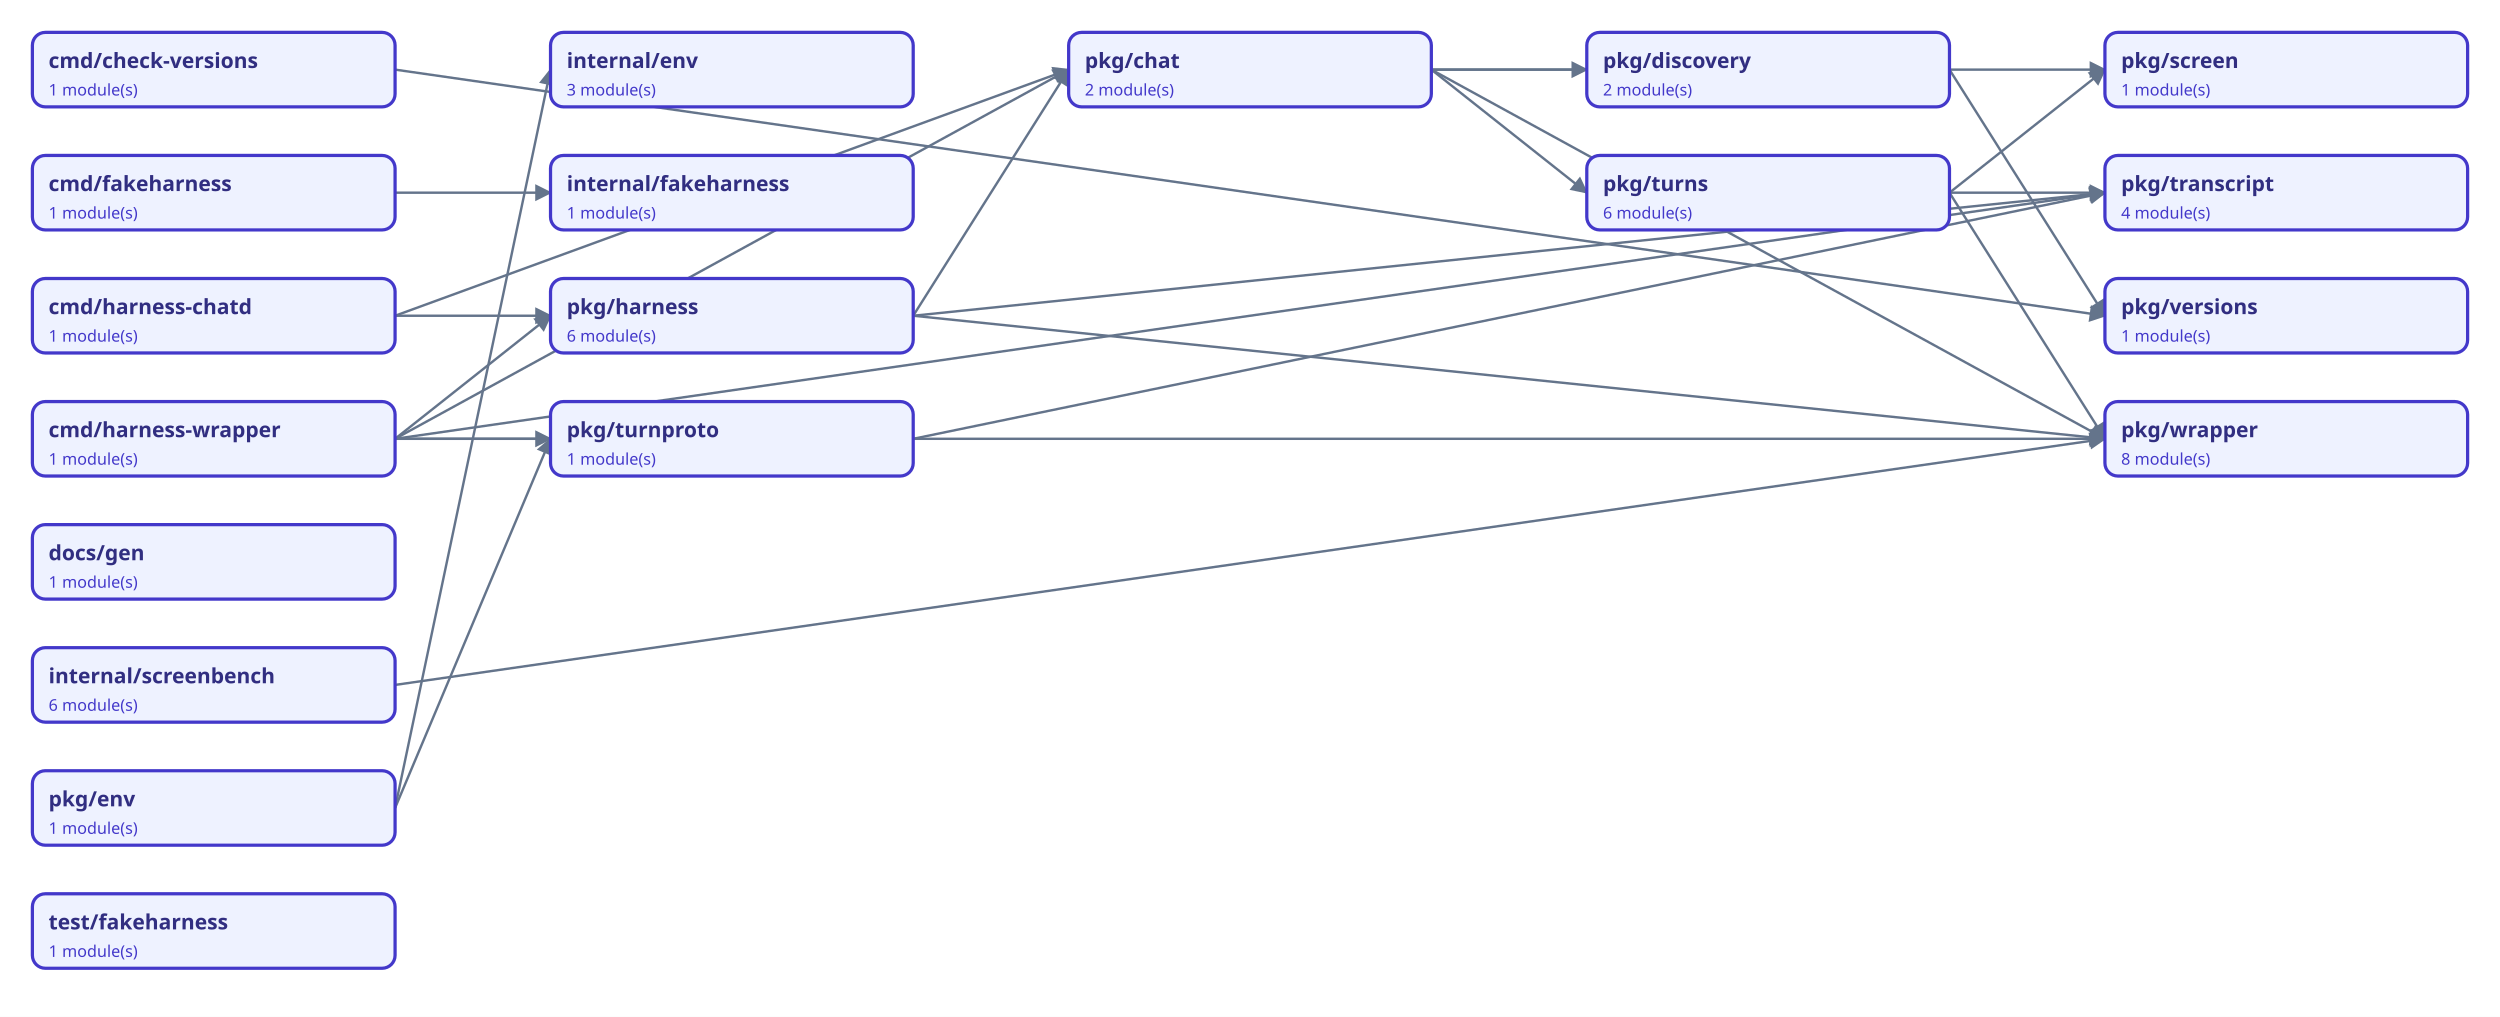
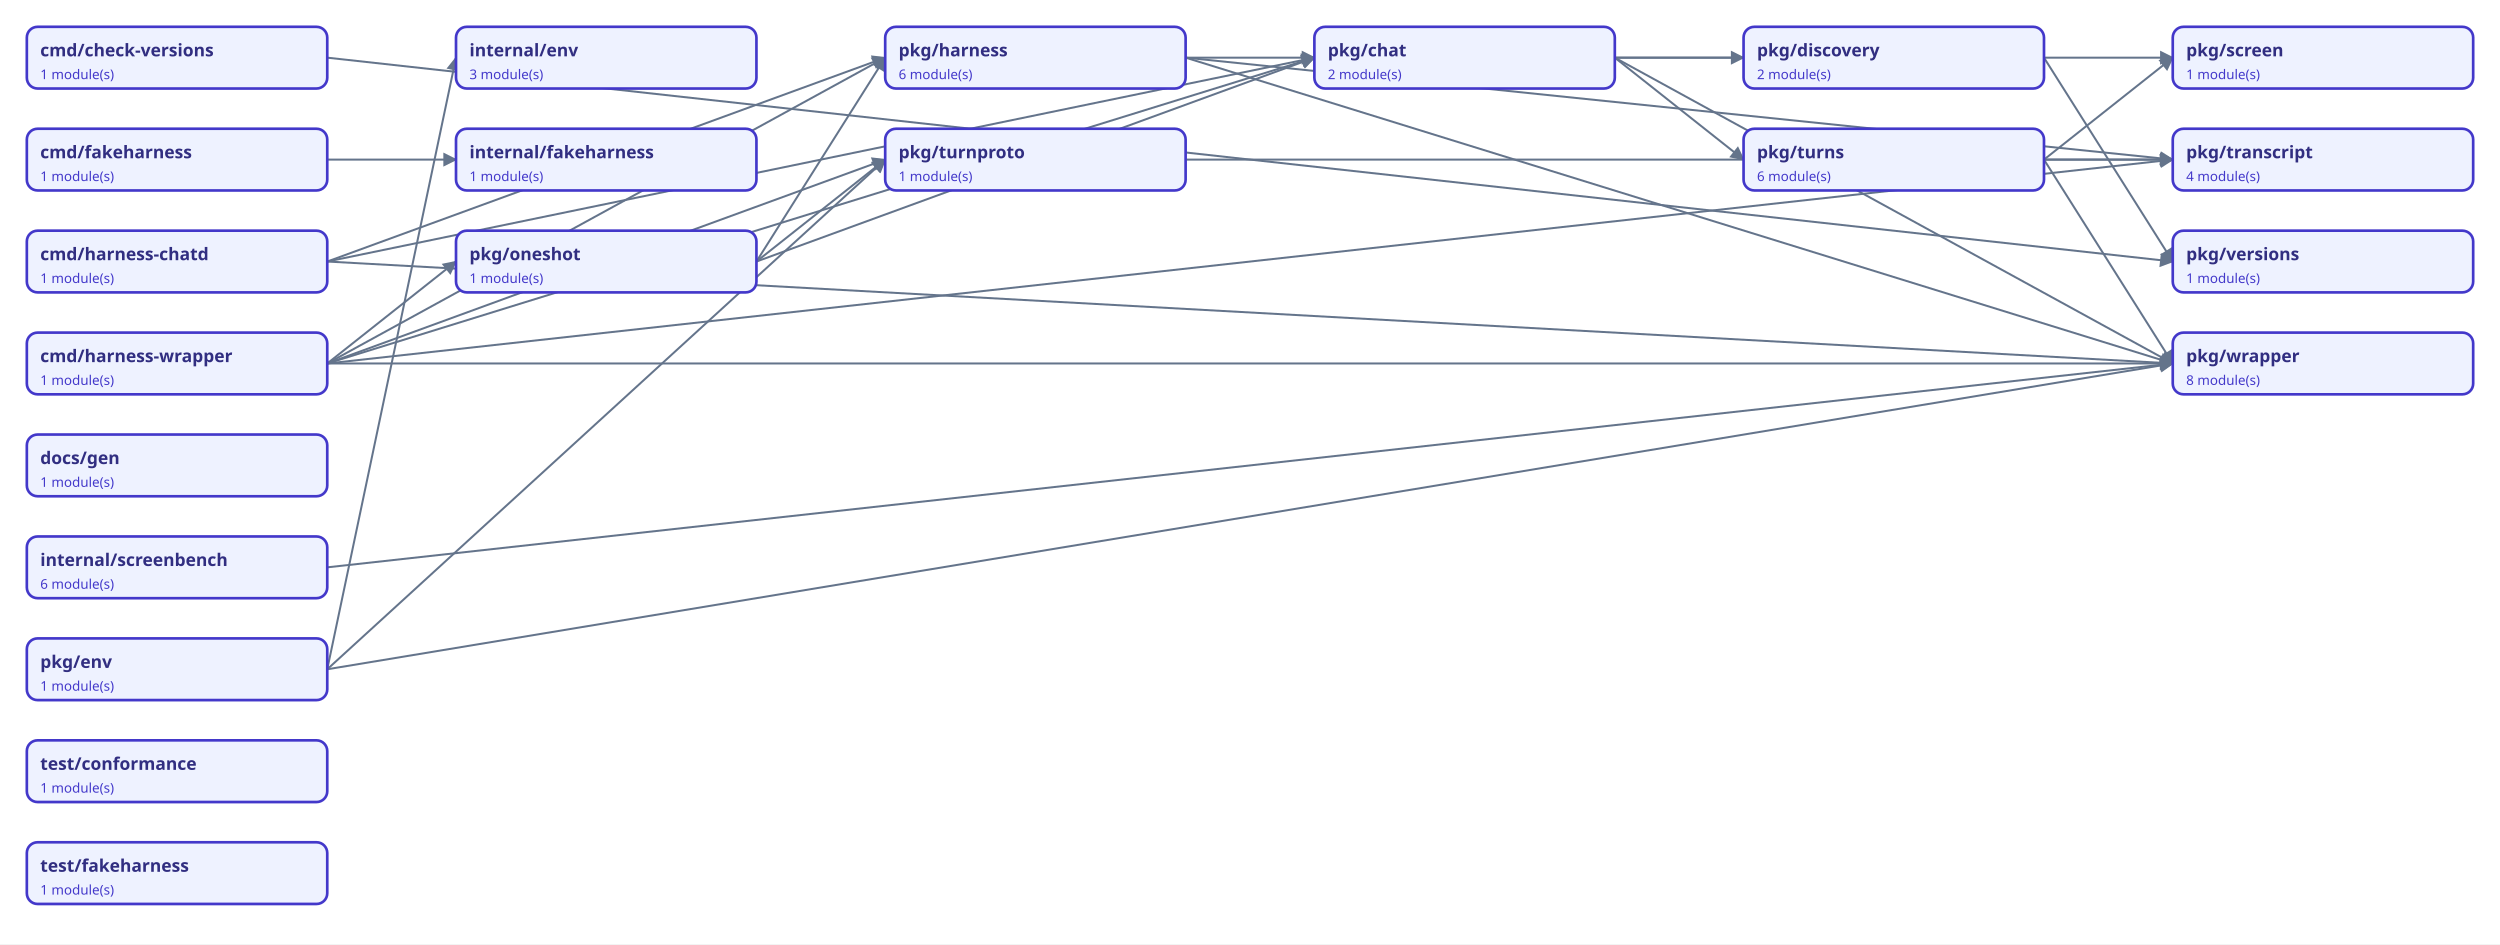
- <svg xmlns="http://www.w3.org/2000/svg" width="1544" height="628" viewBox="0 0 1544 628" font-family="ui-sans-serif, system-ui, sans-serif">
+ <svg xmlns="http://www.w3.org/2000/svg" width="1864" height="704" viewBox="0 0 1864 704" font-family="ui-sans-serif, system-ui, sans-serif">
  <defs>
    <marker id="arrow" viewBox="0 0 10 10" refX="9" refY="5" markerWidth="7" markerHeight="7" orient="auto-start-reverse">
      <path d="M0,0 L10,5 L0,10 z" fill="#64748b" />
    </marker>
  </defs>
  <rect width="100%" height="100%" fill="#ffffff" />
-   <line x1="244" y1="43" x2="1300" y2="195" stroke="#64748b" stroke-width="1.5" marker-end="url(#arrow)" />
+   <line x1="244" y1="43" x2="1620" y2="195" stroke="#64748b" stroke-width="1.5" marker-end="url(#arrow)" />
  <line x1="244" y1="119" x2="340" y2="119" stroke="#64748b" stroke-width="1.5" marker-end="url(#arrow)" />
+   <line x1="244" y1="195" x2="980" y2="43" stroke="#64748b" stroke-width="1.5" marker-end="url(#arrow)" />
  <line x1="244" y1="195" x2="660" y2="43" stroke="#64748b" stroke-width="1.5" marker-end="url(#arrow)" />
-   <line x1="244" y1="195" x2="340" y2="195" stroke="#64748b" stroke-width="1.5" marker-end="url(#arrow)" />
+   <line x1="244" y1="195" x2="1620" y2="271" stroke="#64748b" stroke-width="1.5" marker-end="url(#arrow)" />
+   <line x1="244" y1="271" x2="980" y2="43" stroke="#64748b" stroke-width="1.5" marker-end="url(#arrow)" />
  <line x1="244" y1="271" x2="660" y2="43" stroke="#64748b" stroke-width="1.5" marker-end="url(#arrow)" />
  <line x1="244" y1="271" x2="340" y2="195" stroke="#64748b" stroke-width="1.5" marker-end="url(#arrow)" />
-   <line x1="244" y1="271" x2="1300" y2="119" stroke="#64748b" stroke-width="1.5" marker-end="url(#arrow)" />
-   <line x1="244" y1="271" x2="340" y2="271" stroke="#64748b" stroke-width="1.5" marker-end="url(#arrow)" />
-   <line x1="244" y1="271" x2="1300" y2="271" stroke="#64748b" stroke-width="1.5" marker-end="url(#arrow)" />
-   <line x1="244" y1="423" x2="1300" y2="271" stroke="#64748b" stroke-width="1.5" marker-end="url(#arrow)" />
+   <line x1="244" y1="271" x2="1620" y2="119" stroke="#64748b" stroke-width="1.5" marker-end="url(#arrow)" />
+   <line x1="244" y1="271" x2="660" y2="119" stroke="#64748b" stroke-width="1.5" marker-end="url(#arrow)" />
+   <line x1="244" y1="271" x2="1620" y2="271" stroke="#64748b" stroke-width="1.5" marker-end="url(#arrow)" />
+   <line x1="244" y1="423" x2="1620" y2="271" stroke="#64748b" stroke-width="1.5" marker-end="url(#arrow)" />
+   <line x1="1204" y1="43" x2="1300" y2="43" stroke="#64748b" stroke-width="1.5" marker-end="url(#arrow)" />
+   <line x1="1204" y1="43" x2="1620" y2="43" stroke="#64748b" stroke-width="1.5" marker-end="url(#arrow)" />
+   <line x1="1204" y1="43" x2="1300" y2="119" stroke="#64748b" stroke-width="1.5" marker-end="url(#arrow)" />
+   <line x1="1204" y1="43" x2="1620" y2="271" stroke="#64748b" stroke-width="1.5" marker-end="url(#arrow)" />
+   <line x1="1524" y1="43" x2="1620" y2="195" stroke="#64748b" stroke-width="1.5" marker-end="url(#arrow)" />
+   <line x1="244" y1="499" x2="340" y2="43" stroke="#64748b" stroke-width="1.5" marker-end="url(#arrow)" />
+   <line x1="244" y1="499" x2="660" y2="119" stroke="#64748b" stroke-width="1.5" marker-end="url(#arrow)" />
+   <line x1="244" y1="499" x2="1620" y2="271" stroke="#64748b" stroke-width="1.5" marker-end="url(#arrow)" />
  <line x1="884" y1="43" x2="980" y2="43" stroke="#64748b" stroke-width="1.5" marker-end="url(#arrow)" />
-   <line x1="884" y1="43" x2="1300" y2="43" stroke="#64748b" stroke-width="1.5" marker-end="url(#arrow)" />
-   <line x1="884" y1="43" x2="980" y2="119" stroke="#64748b" stroke-width="1.5" marker-end="url(#arrow)" />
-   <line x1="884" y1="43" x2="1300" y2="271" stroke="#64748b" stroke-width="1.5" marker-end="url(#arrow)" />
-   <line x1="1204" y1="43" x2="1300" y2="195" stroke="#64748b" stroke-width="1.5" marker-end="url(#arrow)" />
-   <line x1="244" y1="499" x2="340" y2="43" stroke="#64748b" stroke-width="1.5" marker-end="url(#arrow)" />
-   <line x1="244" y1="499" x2="340" y2="271" stroke="#64748b" stroke-width="1.5" marker-end="url(#arrow)" />
+   <line x1="884" y1="43" x2="1620" y2="119" stroke="#64748b" stroke-width="1.5" marker-end="url(#arrow)" />
+   <line x1="884" y1="43" x2="1620" y2="271" stroke="#64748b" stroke-width="1.5" marker-end="url(#arrow)" />
+   <line x1="564" y1="195" x2="980" y2="43" stroke="#64748b" stroke-width="1.5" marker-end="url(#arrow)" />
  <line x1="564" y1="195" x2="660" y2="43" stroke="#64748b" stroke-width="1.5" marker-end="url(#arrow)" />
-   <line x1="564" y1="195" x2="1300" y2="119" stroke="#64748b" stroke-width="1.5" marker-end="url(#arrow)" />
-   <line x1="564" y1="195" x2="1300" y2="271" stroke="#64748b" stroke-width="1.5" marker-end="url(#arrow)" />
-   <line x1="564" y1="271" x2="1300" y2="119" stroke="#64748b" stroke-width="1.5" marker-end="url(#arrow)" />
-   <line x1="1204" y1="119" x2="1300" y2="43" stroke="#64748b" stroke-width="1.5" marker-end="url(#arrow)" />
-   <line x1="1204" y1="119" x2="1300" y2="119" stroke="#64748b" stroke-width="1.5" marker-end="url(#arrow)" />
-   <line x1="1204" y1="119" x2="1300" y2="271" stroke="#64748b" stroke-width="1.5" marker-end="url(#arrow)" />
+   <line x1="564" y1="195" x2="660" y2="119" stroke="#64748b" stroke-width="1.5" marker-end="url(#arrow)" />
+   <line x1="884" y1="119" x2="1620" y2="119" stroke="#64748b" stroke-width="1.5" marker-end="url(#arrow)" />
+   <line x1="1524" y1="119" x2="1620" y2="43" stroke="#64748b" stroke-width="1.5" marker-end="url(#arrow)" />
+   <line x1="1524" y1="119" x2="1620" y2="119" stroke="#64748b" stroke-width="1.5" marker-end="url(#arrow)" />
+   <line x1="1524" y1="119" x2="1620" y2="271" stroke="#64748b" stroke-width="1.5" marker-end="url(#arrow)" />
  <g transform="translate(20,20)">
    <rect width="224" height="46" rx="8" fill="#eef2ff" stroke="#4338ca" stroke-width="2" />
    <text x="10" y="22" font-size="13" font-weight="700" fill="#312e81">cmd/check-versions</text>
    <text x="10" y="39" font-size="10" fill="#4338ca">1 module(s)</text>
  </g>
  <g transform="translate(20,96)">
    <rect width="224" height="46" rx="8" fill="#eef2ff" stroke="#4338ca" stroke-width="2" />
    <text x="10" y="22" font-size="13" font-weight="700" fill="#312e81">cmd/fakeharness</text>
    <text x="10" y="39" font-size="10" fill="#4338ca">1 module(s)</text>
  </g>
  <g transform="translate(20,172)">
    <rect width="224" height="46" rx="8" fill="#eef2ff" stroke="#4338ca" stroke-width="2" />
    <text x="10" y="22" font-size="13" font-weight="700" fill="#312e81">cmd/harness-chatd</text>
    <text x="10" y="39" font-size="10" fill="#4338ca">1 module(s)</text>
  </g>
  <g transform="translate(20,248)">
    <rect width="224" height="46" rx="8" fill="#eef2ff" stroke="#4338ca" stroke-width="2" />
    <text x="10" y="22" font-size="13" font-weight="700" fill="#312e81">cmd/harness-wrapper</text>
    <text x="10" y="39" font-size="10" fill="#4338ca">1 module(s)</text>
  </g>
  <g transform="translate(20,324)">
    <rect width="224" height="46" rx="8" fill="#eef2ff" stroke="#4338ca" stroke-width="2" />
    <text x="10" y="22" font-size="13" font-weight="700" fill="#312e81">docs/gen</text>
    <text x="10" y="39" font-size="10" fill="#4338ca">1 module(s)</text>
  </g>
  <g transform="translate(340,20)">
    <rect width="224" height="46" rx="8" fill="#eef2ff" stroke="#4338ca" stroke-width="2" />
    <text x="10" y="22" font-size="13" font-weight="700" fill="#312e81">internal/env</text>
    <text x="10" y="39" font-size="10" fill="#4338ca">3 module(s)</text>
  </g>
  <g transform="translate(340,96)">
    <rect width="224" height="46" rx="8" fill="#eef2ff" stroke="#4338ca" stroke-width="2" />
    <text x="10" y="22" font-size="13" font-weight="700" fill="#312e81">internal/fakeharness</text>
    <text x="10" y="39" font-size="10" fill="#4338ca">1 module(s)</text>
  </g>
  <g transform="translate(20,400)">
    <rect width="224" height="46" rx="8" fill="#eef2ff" stroke="#4338ca" stroke-width="2" />
    <text x="10" y="22" font-size="13" font-weight="700" fill="#312e81">internal/screenbench</text>
    <text x="10" y="39" font-size="10" fill="#4338ca">6 module(s)</text>
  </g>
-   <g transform="translate(660,20)">
+   <g transform="translate(980,20)">
    <rect width="224" height="46" rx="8" fill="#eef2ff" stroke="#4338ca" stroke-width="2" />
    <text x="10" y="22" font-size="13" font-weight="700" fill="#312e81">pkg/chat</text>
    <text x="10" y="39" font-size="10" fill="#4338ca">2 module(s)</text>
  </g>
-   <g transform="translate(980,20)">
+   <g transform="translate(1300,20)">
    <rect width="224" height="46" rx="8" fill="#eef2ff" stroke="#4338ca" stroke-width="2" />
    <text x="10" y="22" font-size="13" font-weight="700" fill="#312e81">pkg/discovery</text>
    <text x="10" y="39" font-size="10" fill="#4338ca">2 module(s)</text>
  </g>
  <g transform="translate(20,476)">
    <rect width="224" height="46" rx="8" fill="#eef2ff" stroke="#4338ca" stroke-width="2" />
    <text x="10" y="22" font-size="13" font-weight="700" fill="#312e81">pkg/env</text>
    <text x="10" y="39" font-size="10" fill="#4338ca">1 module(s)</text>
  </g>
-   <g transform="translate(340,172)">
+   <g transform="translate(660,20)">
    <rect width="224" height="46" rx="8" fill="#eef2ff" stroke="#4338ca" stroke-width="2" />
    <text x="10" y="22" font-size="13" font-weight="700" fill="#312e81">pkg/harness</text>
    <text x="10" y="39" font-size="10" fill="#4338ca">6 module(s)</text>
  </g>
-   <g transform="translate(1300,20)">
+   <g transform="translate(340,172)">
+     <rect width="224" height="46" rx="8" fill="#eef2ff" stroke="#4338ca" stroke-width="2" />
+     <text x="10" y="22" font-size="13" font-weight="700" fill="#312e81">pkg/oneshot</text>
+     <text x="10" y="39" font-size="10" fill="#4338ca">1 module(s)</text>
+   </g>
+   <g transform="translate(1620,20)">
    <rect width="224" height="46" rx="8" fill="#eef2ff" stroke="#4338ca" stroke-width="2" />
    <text x="10" y="22" font-size="13" font-weight="700" fill="#312e81">pkg/screen</text>
    <text x="10" y="39" font-size="10" fill="#4338ca">1 module(s)</text>
  </g>
-   <g transform="translate(1300,96)">
+   <g transform="translate(1620,96)">
    <rect width="224" height="46" rx="8" fill="#eef2ff" stroke="#4338ca" stroke-width="2" />
    <text x="10" y="22" font-size="13" font-weight="700" fill="#312e81">pkg/transcript</text>
    <text x="10" y="39" font-size="10" fill="#4338ca">4 module(s)</text>
  </g>
-   <g transform="translate(340,248)">
+   <g transform="translate(660,96)">
    <rect width="224" height="46" rx="8" fill="#eef2ff" stroke="#4338ca" stroke-width="2" />
    <text x="10" y="22" font-size="13" font-weight="700" fill="#312e81">pkg/turnproto</text>
    <text x="10" y="39" font-size="10" fill="#4338ca">1 module(s)</text>
  </g>
-   <g transform="translate(980,96)">
+   <g transform="translate(1300,96)">
    <rect width="224" height="46" rx="8" fill="#eef2ff" stroke="#4338ca" stroke-width="2" />
    <text x="10" y="22" font-size="13" font-weight="700" fill="#312e81">pkg/turns</text>
    <text x="10" y="39" font-size="10" fill="#4338ca">6 module(s)</text>
  </g>
-   <g transform="translate(1300,172)">
+   <g transform="translate(1620,172)">
    <rect width="224" height="46" rx="8" fill="#eef2ff" stroke="#4338ca" stroke-width="2" />
    <text x="10" y="22" font-size="13" font-weight="700" fill="#312e81">pkg/versions</text>
    <text x="10" y="39" font-size="10" fill="#4338ca">1 module(s)</text>
  </g>
-   <g transform="translate(1300,248)">
+   <g transform="translate(1620,248)">
    <rect width="224" height="46" rx="8" fill="#eef2ff" stroke="#4338ca" stroke-width="2" />
    <text x="10" y="22" font-size="13" font-weight="700" fill="#312e81">pkg/wrapper</text>
    <text x="10" y="39" font-size="10" fill="#4338ca">8 module(s)</text>
  </g>
  <g transform="translate(20,552)">
    <rect width="224" height="46" rx="8" fill="#eef2ff" stroke="#4338ca" stroke-width="2" />
+     <text x="10" y="22" font-size="13" font-weight="700" fill="#312e81">test/conformance</text>
+     <text x="10" y="39" font-size="10" fill="#4338ca">1 module(s)</text>
+   </g>
+   <g transform="translate(20,628)">
+     <rect width="224" height="46" rx="8" fill="#eef2ff" stroke="#4338ca" stroke-width="2" />
    <text x="10" y="22" font-size="13" font-weight="700" fill="#312e81">test/fakeharness</text>
    <text x="10" y="39" font-size="10" fill="#4338ca">1 module(s)</text>
  </g>
</svg>
